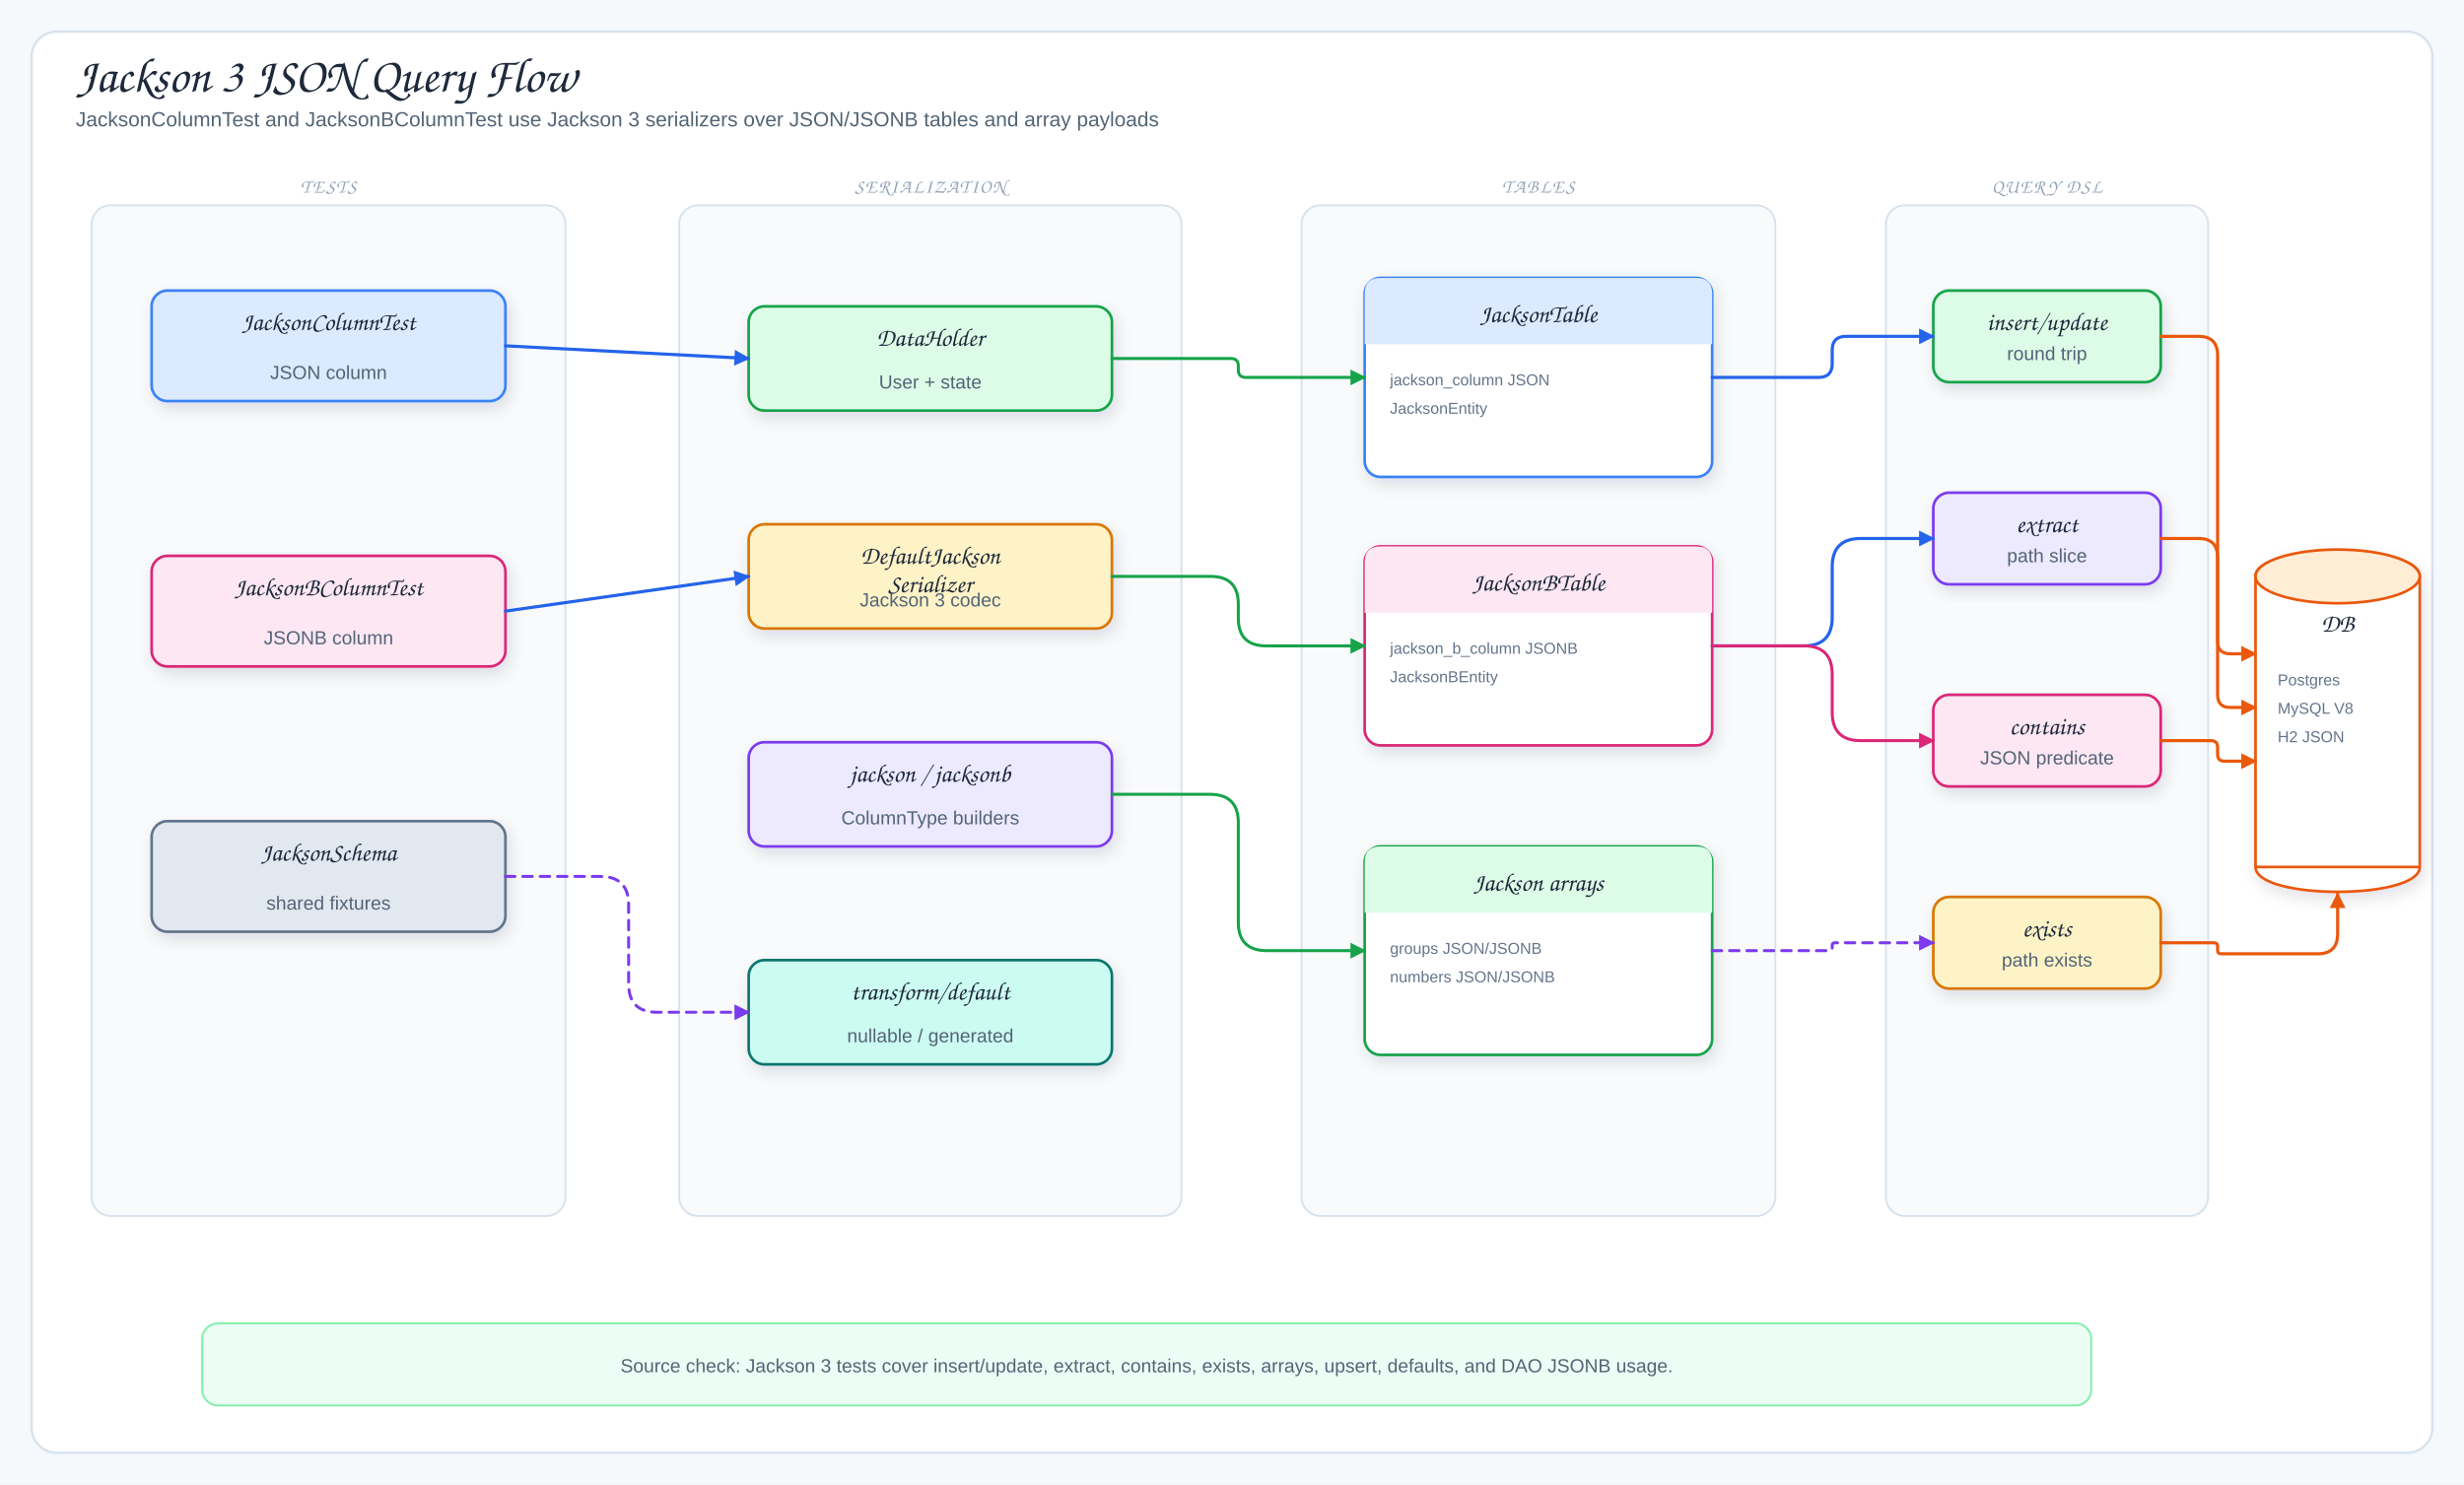
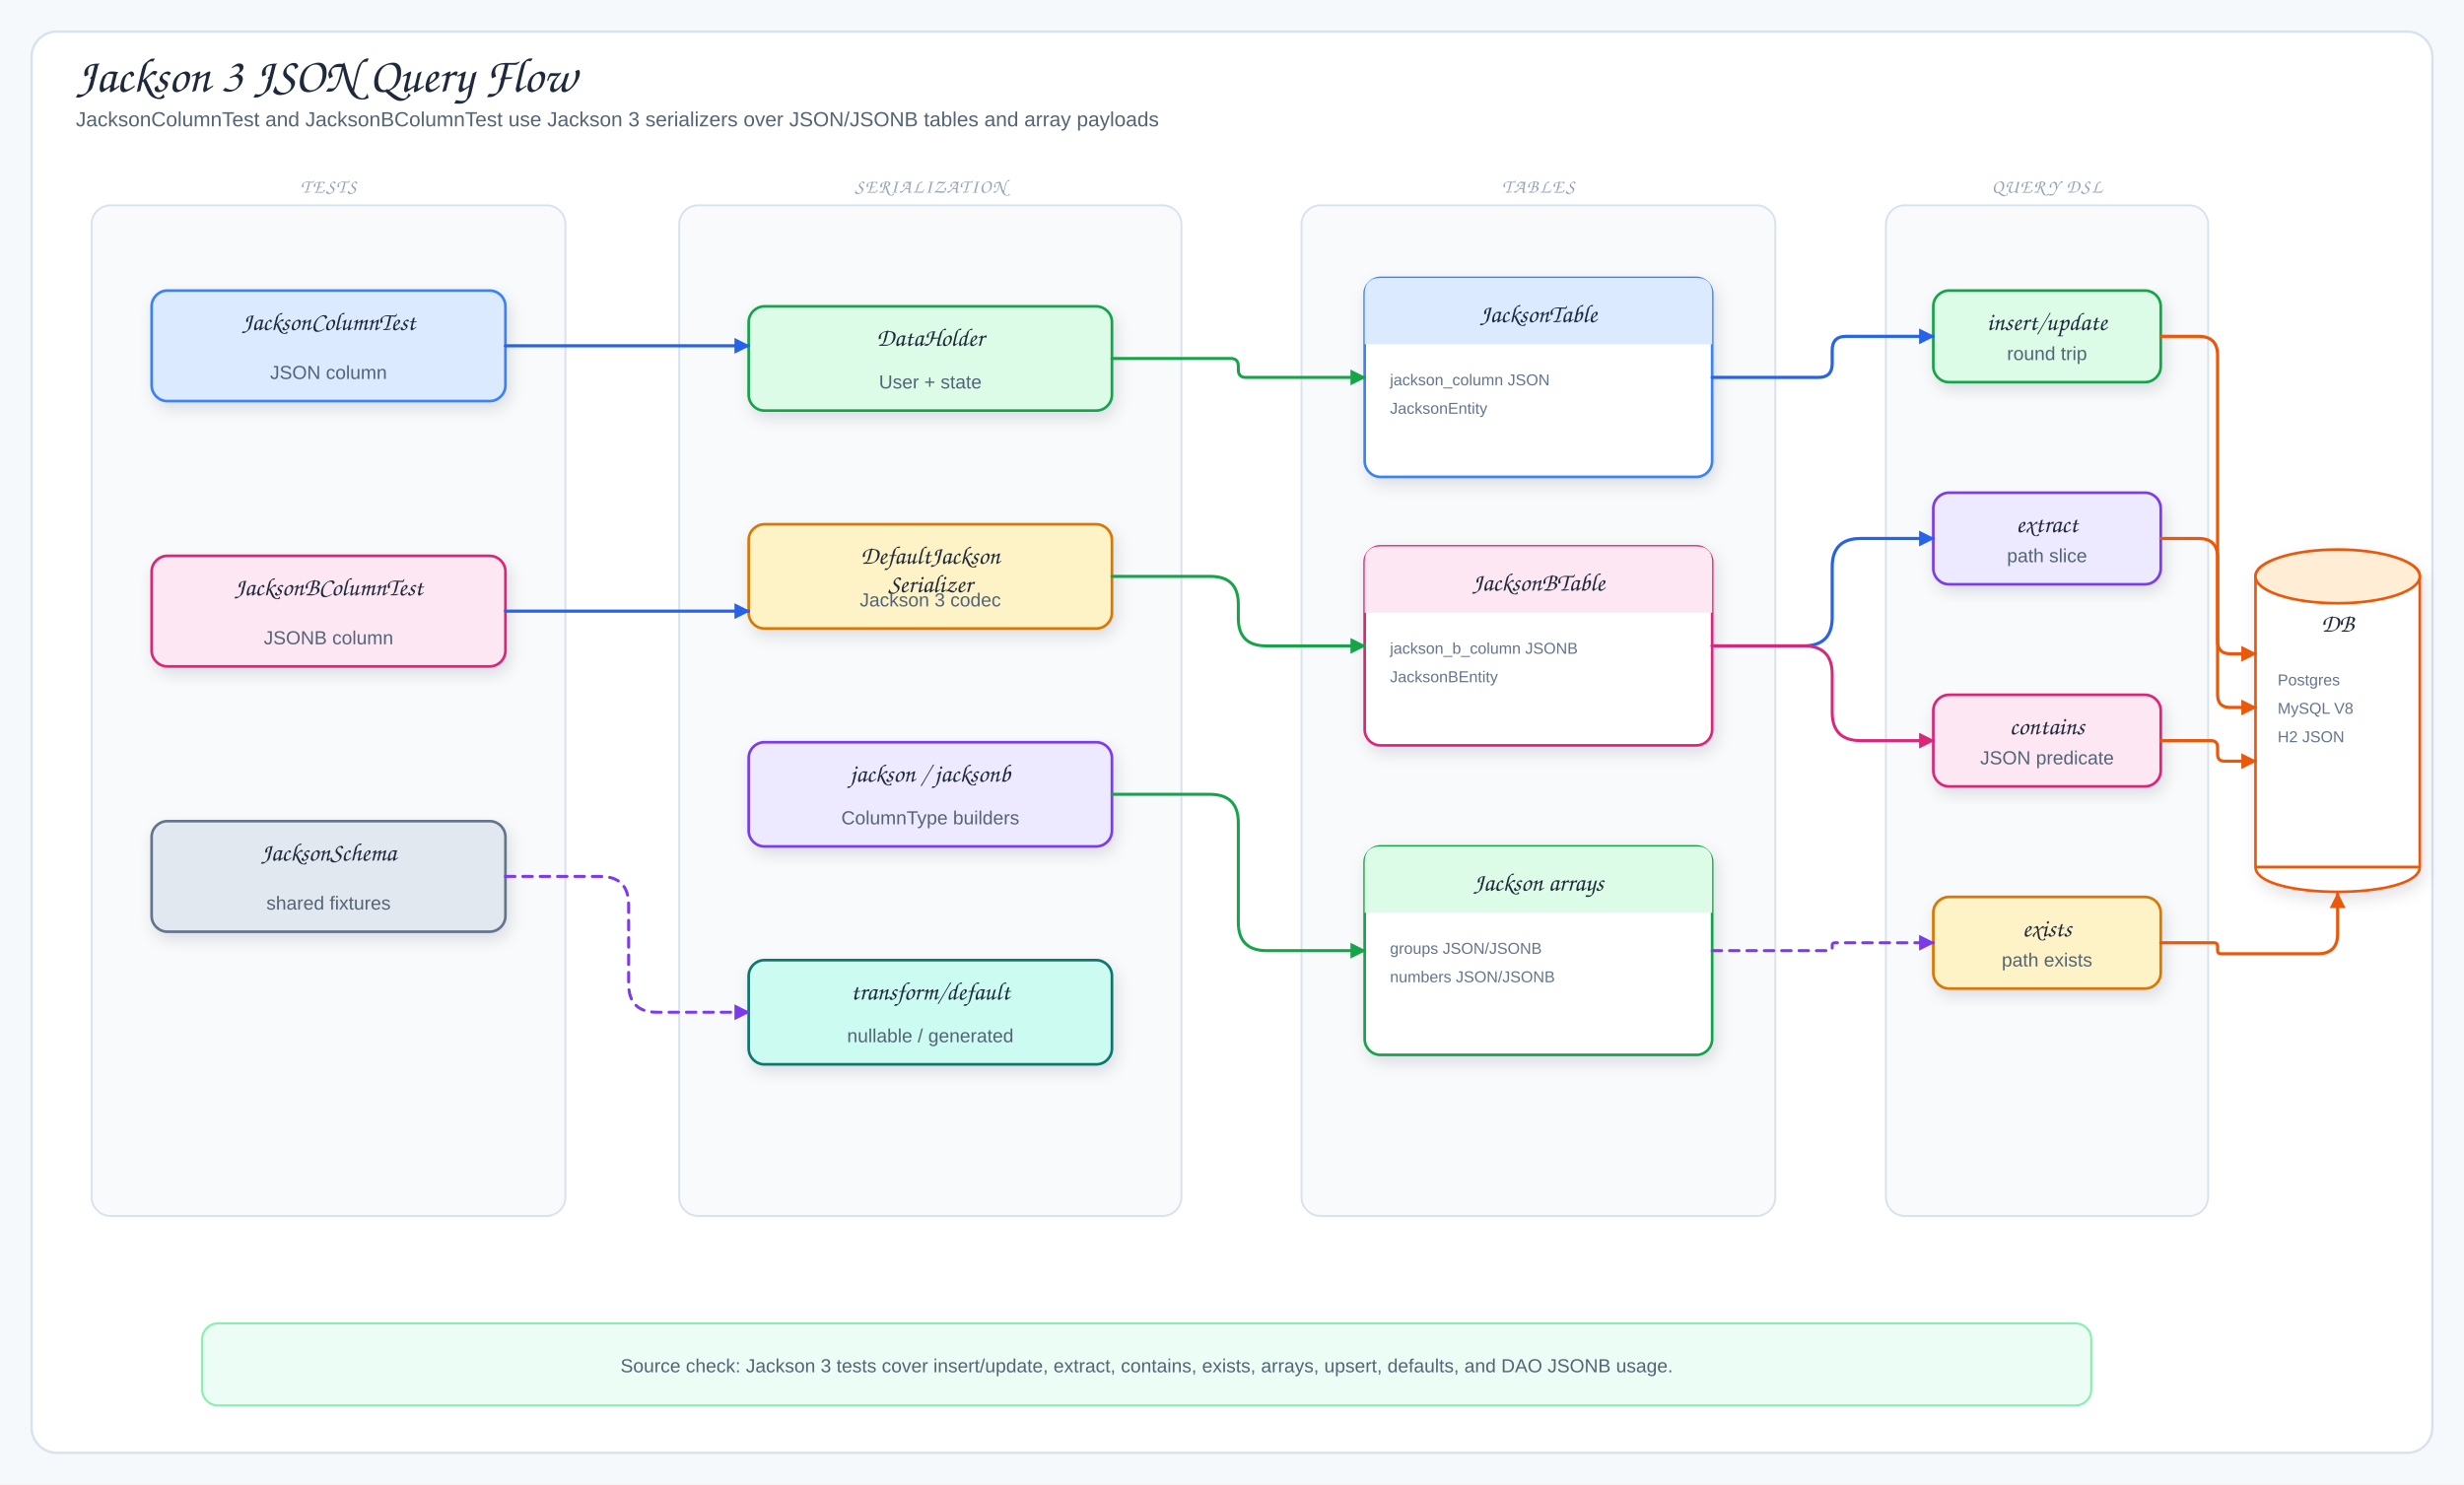
<svg xmlns="http://www.w3.org/2000/svg" viewBox="0 0 1560 940" width="1560" height="940" role="img" aria-label="Jackson 3 JSON Query Flow">
  <defs>
    <filter id="shadow" x="-10%" y="-10%" width="120%" height="130%">
      <feDropShadow dx="2" dy="4" stdDeviation="5" flood-color="#1f2937" flood-opacity="0.12" />
    </filter>
    <marker id="arrowBlue" markerUnits="userSpaceOnUse" markerWidth="10" markerHeight="10" refX="9" refY="5" orient="auto">
      <path d="M 0 0 L 10 5 L 0 10 Z" fill="#2563eb" />
    </marker>
    <marker id="arrowGreen" markerUnits="userSpaceOnUse" markerWidth="10" markerHeight="10" refX="9" refY="5" orient="auto">
      <path d="M 0 0 L 10 5 L 0 10 Z" fill="#16a34a" />
    </marker>
    <marker id="arrowPink" markerUnits="userSpaceOnUse" markerWidth="10" markerHeight="10" refX="9" refY="5" orient="auto">
      <path d="M 0 0 L 10 5 L 0 10 Z" fill="#db2777" />
    </marker>
    <marker id="arrowOrange" markerUnits="userSpaceOnUse" markerWidth="10" markerHeight="10" refX="9" refY="5" orient="auto">
      <path d="M 0 0 L 10 5 L 0 10 Z" fill="#ea580c" />
    </marker>
    <marker id="arrowPurple" markerUnits="userSpaceOnUse" markerWidth="10" markerHeight="10" refX="9" refY="5" orient="auto">
      <path d="M 0 0 L 10 5 L 0 10 Z" fill="#7c3aed" />
    </marker>
    <style>
.canvas{fill:#f6f9fc}.frame{fill:#fff;stroke:#d7e2ec;stroke-width:1.5}
.title{font-family:"Architects Daughter","Comic Sans MS",cursive;font-size:31px;fill:#1e293b}
.subtitle,.detail{font-family:"Comic Mono","Comic Sans MS","Comic Sans","Comic Neue",Arial,sans-serif;fill:#536476}
.subtitle{font-size:13px}.detail{font-size:12px}.tiny{font-family:"Comic Mono","Comic Sans MS","Comic Sans","Comic Neue",Arial,sans-serif;font-size:10px;fill:#64748b}
.label{font-family:"Architects Daughter","Comic Sans MS",cursive;font-size:16px;fill:#1e293b}
.panelTitle{font-family:"Architects Daughter","Comic Sans MS",cursive;font-size:12px;letter-spacing:.08em;fill:#94a3b8}
.card{stroke-width:1.7;filter:url(#shadow)}.panel{fill:#f8fafc;stroke:#d7e2ec;stroke-width:1.2}
.arrow{fill:none;stroke:#2563eb;stroke-width:2;stroke-linecap:round;stroke-linejoin:round;marker-end:url(#arrowBlue)}
.mapLine{fill:none;stroke:#16a34a;stroke-width:1.9;stroke-linecap:round;stroke-linejoin:round;marker-end:url(#arrowGreen)}
.codecLine{fill:none;stroke:#db2777;stroke-width:1.9;stroke-linecap:round;stroke-linejoin:round;marker-end:url(#arrowPink)}
.dbUse{fill:none;stroke:#ea580c;stroke-width:2;stroke-linecap:round;stroke-linejoin:round;marker-end:url(#arrowOrange)}
.runtimeUse{fill:none;stroke:#7c3aed;stroke-width:1.9;stroke-dasharray:6 5;stroke-linecap:round;stroke-linejoin:round;marker-end:url(#arrowPurple)}
.inheritStem{fill:none;stroke:#475569;stroke-width:1.8;stroke-linecap:round;stroke-linejoin:round}
</style>
  </defs>
  <rect width="1560" height="940" class="canvas" />
  <rect x="20" y="20" width="1520" height="900" rx="16" class="frame" />
  <text x="48" y="58" class="title">Jackson 3 JSON Query Flow</text>
  <text x="48" y="80" class="subtitle">JacksonColumnTest and JacksonBColumnTest use Jackson 3 serializers over JSON/JSONB tables and array payloads</text>
  <rect x="58" y="130" width="300" height="640" rx="12" class="panel" />
  <text x="208" y="122" class="panelTitle" text-anchor="middle">TESTS</text>
  <rect x="96" y="184" width="224" height="70" rx="10" fill="#dbeafe" stroke="#3b82f6" class="card" />
  <text x="208" y="209" class="label" text-anchor="middle">JacksonColumnTest</text>
  <text x="208" y="240" class="detail" text-anchor="middle">JSON column</text>
  <rect x="96" y="352" width="224" height="70" rx="10" fill="#fce7f3" stroke="#db2777" class="card" />
  <text x="208" y="377" class="label" text-anchor="middle">JacksonBColumnTest</text>
  <text x="208" y="408" class="detail" text-anchor="middle">JSONB column</text>
  <rect x="96" y="520" width="224" height="70" rx="10" fill="#e2e8f0" stroke="#64748b" class="card" />
  <text x="208" y="545" class="label" text-anchor="middle">JacksonSchema</text>
  <text x="208" y="576" class="detail" text-anchor="middle">shared fixtures</text>
  <rect x="430" y="130" width="318" height="640" rx="12" class="panel" />
  <text x="589" y="122" class="panelTitle" text-anchor="middle">SERIALIZATION</text>
  <rect x="474" y="194" width="230" height="66" rx="10" fill="#dcfce7" stroke="#16a34a" class="card" />
  <text x="589" y="219" class="label" text-anchor="middle">DataHolder</text>
  <text x="589" y="246" class="detail" text-anchor="middle">User + state</text>
  <rect x="474" y="332" width="230" height="66" rx="10" fill="#fef3c7" stroke="#d97706" class="card" />
  <text x="589" y="357" class="label" text-anchor="middle">DefaultJackson</text>
  <text x="589" y="375" class="label" text-anchor="middle">Serializer</text>
  <text x="589" y="384" class="detail" text-anchor="middle">Jackson 3 codec</text>
  <rect x="474" y="470" width="230" height="66" rx="10" fill="#ede9fe" stroke="#7c3aed" class="card" />
  <text x="589" y="495" class="label" text-anchor="middle">jackson / jacksonb</text>
  <text x="589" y="522" class="detail" text-anchor="middle">ColumnType builders</text>
  <rect x="474" y="608" width="230" height="66" rx="10" fill="#ccfbf1" stroke="#0f766e" class="card" />
  <text x="589" y="633" class="label" text-anchor="middle">transform/default</text>
  <text x="589" y="660" class="detail" text-anchor="middle">nullable / generated</text>
  <rect x="824" y="130" width="300" height="640" rx="12" class="panel" />
  <text x="974" y="122" class="panelTitle" text-anchor="middle">TABLES</text>
  <rect x="864" y="176" width="220" height="126" rx="10" fill="#fff" stroke="#3b82f6" class="card" />
  <path d="M864,218 L864,186 Q864,176 874,176 L1074,176 Q1084,176 1084,186 L1084,218 Z" fill="#dbeafe" />
  <text x="974" y="204" class="label" text-anchor="middle">JacksonTable</text>
  <text x="880" y="244" class="tiny">jackson_column JSON</text>
  <text x="880" y="262" class="tiny">JacksonEntity</text>
  <rect x="864" y="346" width="220" height="126" rx="10" fill="#fff" stroke="#db2777" class="card" />
  <path d="M864,388 L864,356 Q864,346 874,346 L1074,346 Q1084,346 1084,356 L1084,388 Z" fill="#fce7f3" />
  <text x="974" y="374" class="label" text-anchor="middle">JacksonBTable</text>
  <text x="880" y="414" class="tiny">jackson_b_column JSONB</text>
  <text x="880" y="432" class="tiny">JacksonBEntity</text>
  <rect x="864" y="536" width="220" height="132" rx="10" fill="#fff" stroke="#16a34a" class="card" />
  <path d="M864,578 L864,546 Q864,536 874,536 L1074,536 Q1084,536 1084,546 L1084,578 Z" fill="#dcfce7" />
  <text x="974" y="564" class="label" text-anchor="middle">Jackson arrays</text>
  <text x="880" y="604" class="tiny">groups JSON/JSONB</text>
  <text x="880" y="622" class="tiny">numbers JSON/JSONB</text>
  <rect x="1194" y="130" width="204" height="640" rx="12" class="panel" />
  <text x="1296" y="122" class="panelTitle" text-anchor="middle">QUERY DSL</text>
  <rect x="1224" y="184" width="144" height="58" rx="10" fill="#dcfce7" stroke="#16a34a" class="card" />
  <text x="1296" y="209" class="label" text-anchor="middle">insert/update</text>
  <text x="1296" y="228" class="detail" text-anchor="middle">round trip</text>
  <rect x="1224" y="312" width="144" height="58" rx="10" fill="#ede9fe" stroke="#7c3aed" class="card" />
  <text x="1296" y="337" class="label" text-anchor="middle">extract</text>
  <text x="1296" y="356" class="detail" text-anchor="middle">path slice</text>
  <rect x="1224" y="440" width="144" height="58" rx="10" fill="#fce7f3" stroke="#db2777" class="card" />
  <text x="1296" y="465" class="label" text-anchor="middle">contains</text>
  <text x="1296" y="484" class="detail" text-anchor="middle">JSON predicate</text>
  <rect x="1224" y="568" width="144" height="58" rx="10" fill="#fef3c7" stroke="#d97706" class="card" />
  <text x="1296" y="593" class="label" text-anchor="middle">exists</text>
  <text x="1296" y="612" class="detail" text-anchor="middle">path exists</text>
  <path d="M1428,365 C1428,344 1532,344 1532,365 L1532,549 C1532,570 1428,570 1428,549 Z" fill="#fff" stroke="#ea580c" stroke-width="1.7" class="card" />
  <ellipse cx="1480" cy="365" rx="52" ry="17" fill="#ffedd5" stroke="#ea580c" stroke-width="1.7" />
  <path d="M1428,549 Q1480,549 1532,549" fill="none" stroke="#ea580c" stroke-width="1.7" />
  <text x="1480" y="400" class="label" text-anchor="middle">DB</text>
  <text x="1442" y="434" class="tiny">Postgres</text>
  <text x="1442" y="452" class="tiny">MySQL V8</text>
  <text x="1442" y="470" class="tiny">H2 JSON</text>
-   <path d="M320,219 L474,227" class="arrow" />
-   <path d="M320,387 L474,365" class="arrow" />
+   <path d="M320,219 H474" class="arrow" />
+   <path d="M320,387 H474" class="arrow" />
  <path d="M320,555 L380,555 Q398,555 398,573 L398,623 Q398,641 416,641 L474,641" class="runtimeUse" />
  <path d="M704,227 L779.2,227 Q784,227 784,231.8 L784,234.2 Q784,239 788.8,239 L864,239" class="mapLine" />
  <path d="M704,365 L766.4,365 Q784,365 784,382.6 L784,391.4 Q784,409 801.6,409 L864,409" class="mapLine" />
  <path d="M704,503 L766,503 Q784,503 784,521 L784,584 Q784,602 802,602 L864,602" class="mapLine" />
  <path d="M1084,239 L1151.3,239 Q1160,239 1160,230.3 L1160,221.7 Q1160,213 1168.7,213 L1224,213" class="arrow" />
  <path d="M1084,409 L1142,409 Q1160,409 1160,391 L1160,359 Q1160,341 1178,341 L1224,341" class="arrow" />
  <path d="M1084,409 L1142,409 Q1160,409 1160,427 L1160,451 Q1160,469 1178,469 L1224,469" class="codecLine" />
  <path d="M1084,602 L1158.3,602 Q1160,602 1160,600.3 L1160,598.7 Q1160,597 1161.7,597 L1224,597" class="runtimeUse" />
  <path d="M1368,213 L1392,213 Q1404,213 1404,225 L1404,406 Q1404,414 1412,414 L1428,414" class="dbUse" />
  <path d="M1368,341 L1392,341 Q1404,341 1404,353 L1404,440 Q1404,448 1412,448 L1428,448" class="dbUse" />
  <path d="M1368,469 L1399.7,469 Q1404,469 1404,473.3 L1404,477.7 Q1404,482 1408.3,482 L1428,482" class="dbUse" />
  <path d="M1368,597 L1401.7,597 Q1404,597 1404,599.3 L1404,601.7 Q1404,604 1406.3,604 L1467.3,604 Q1480,604 1480,591.3 L1480,566" class="dbUse" />
  <rect x="128" y="838" width="1196" height="52" rx="10" fill="#ecfdf5" stroke="#86efac" stroke-width="1.3" />
  <text x="726" y="869" class="detail" text-anchor="middle">Source check: Jackson 3 tests cover insert/update, extract, contains, exists, arrays, upsert, defaults, and DAO JSONB usage.</text>
</svg>
